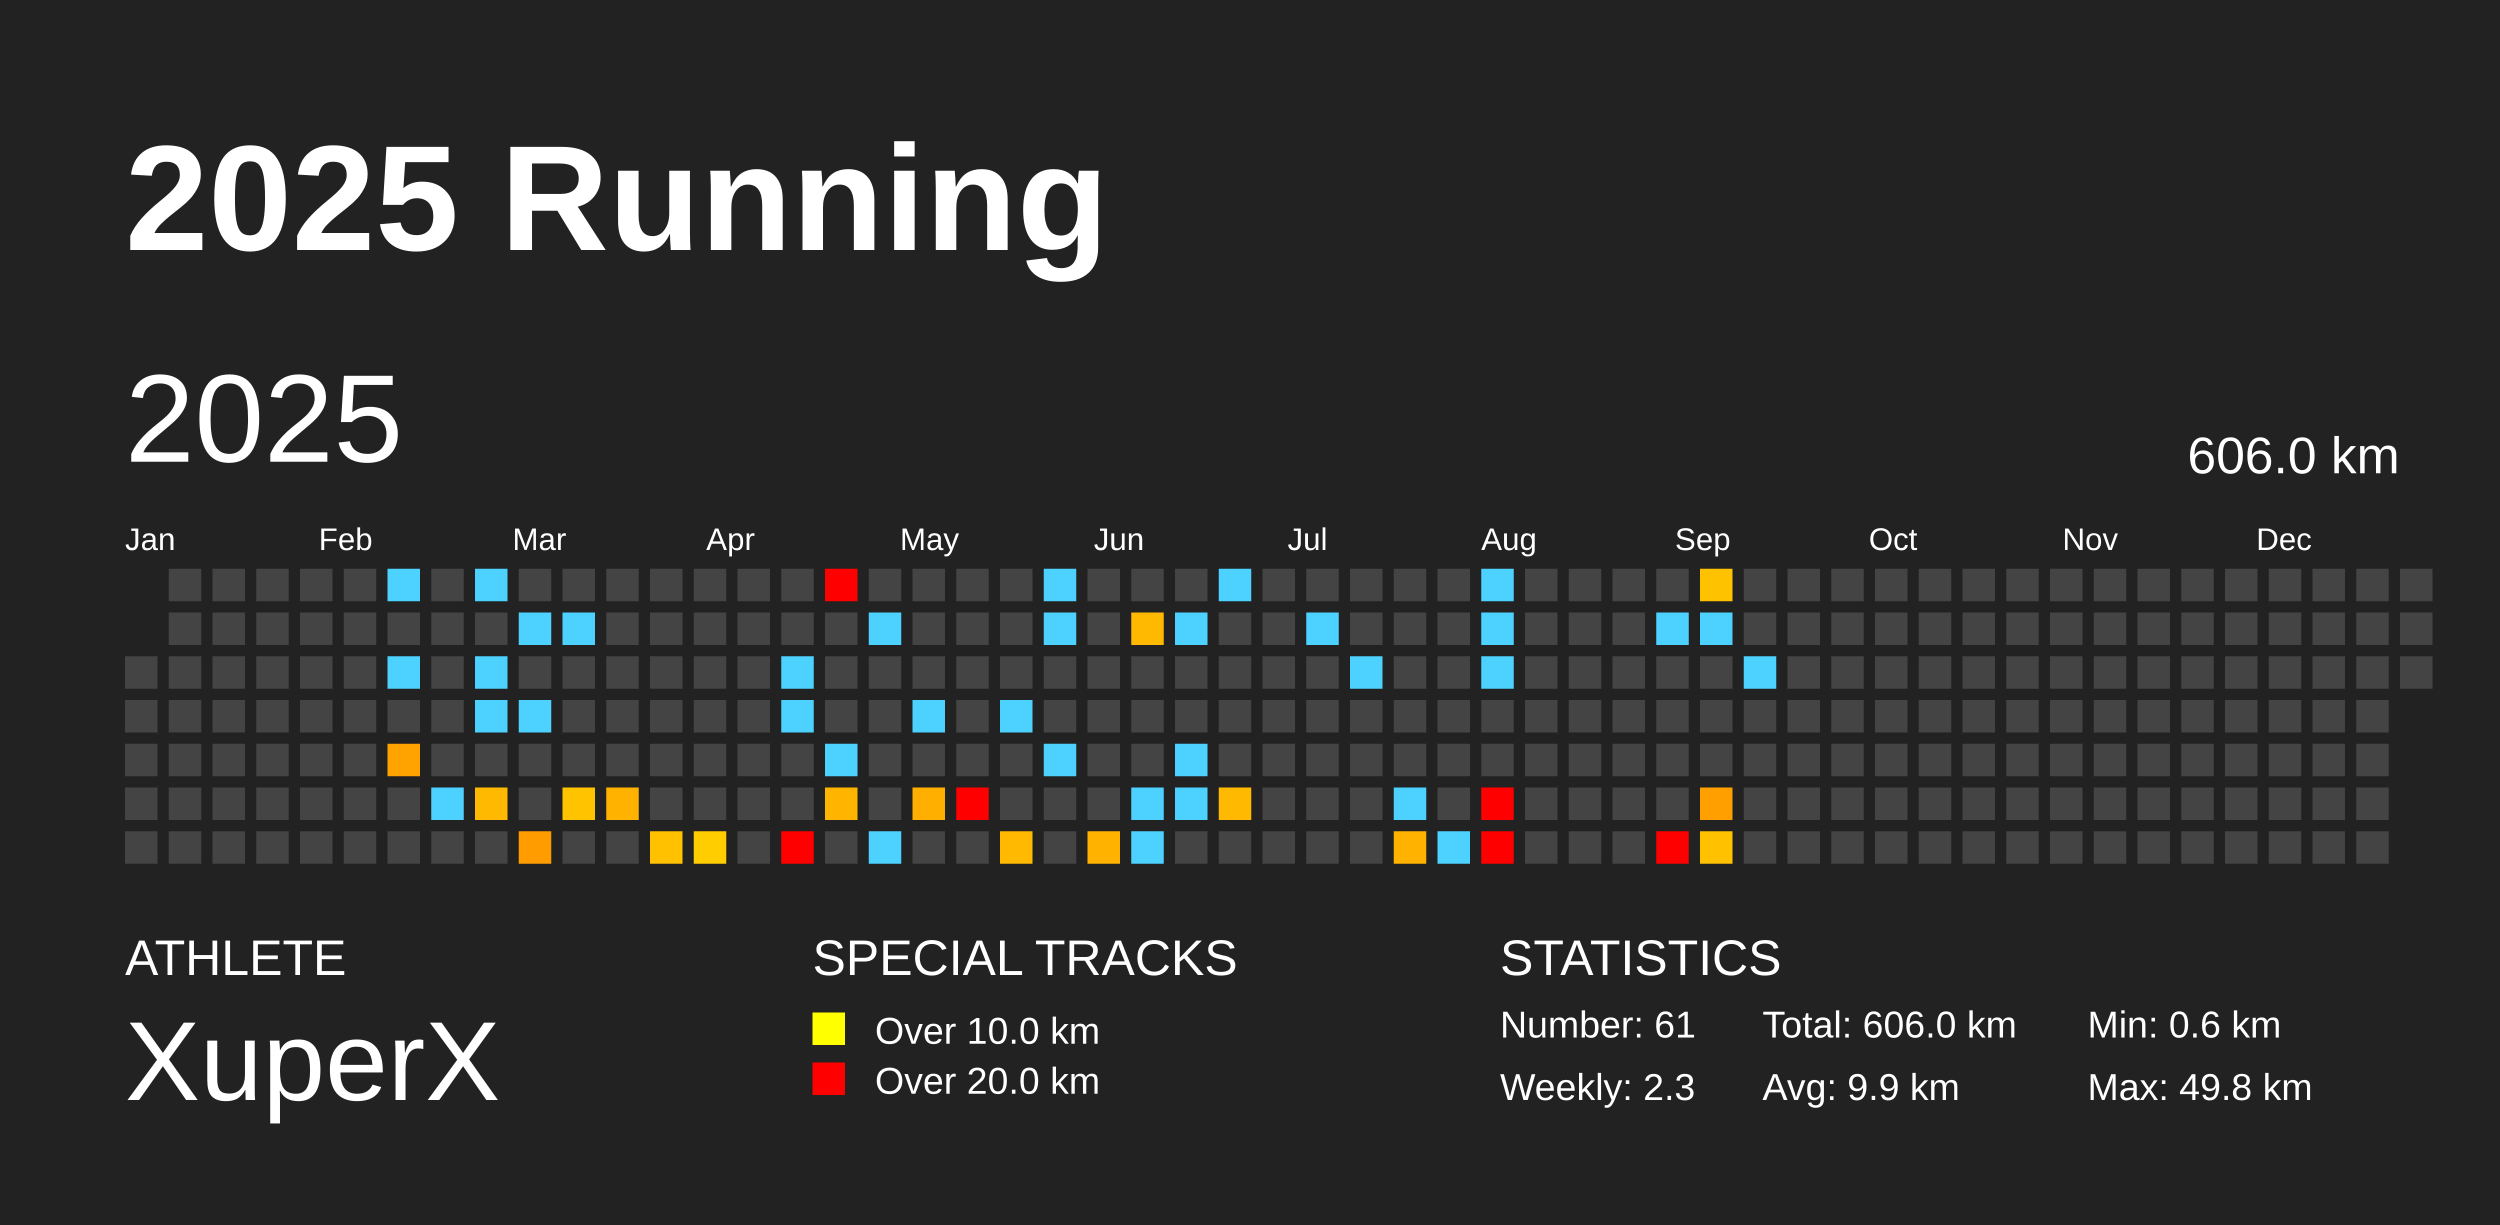
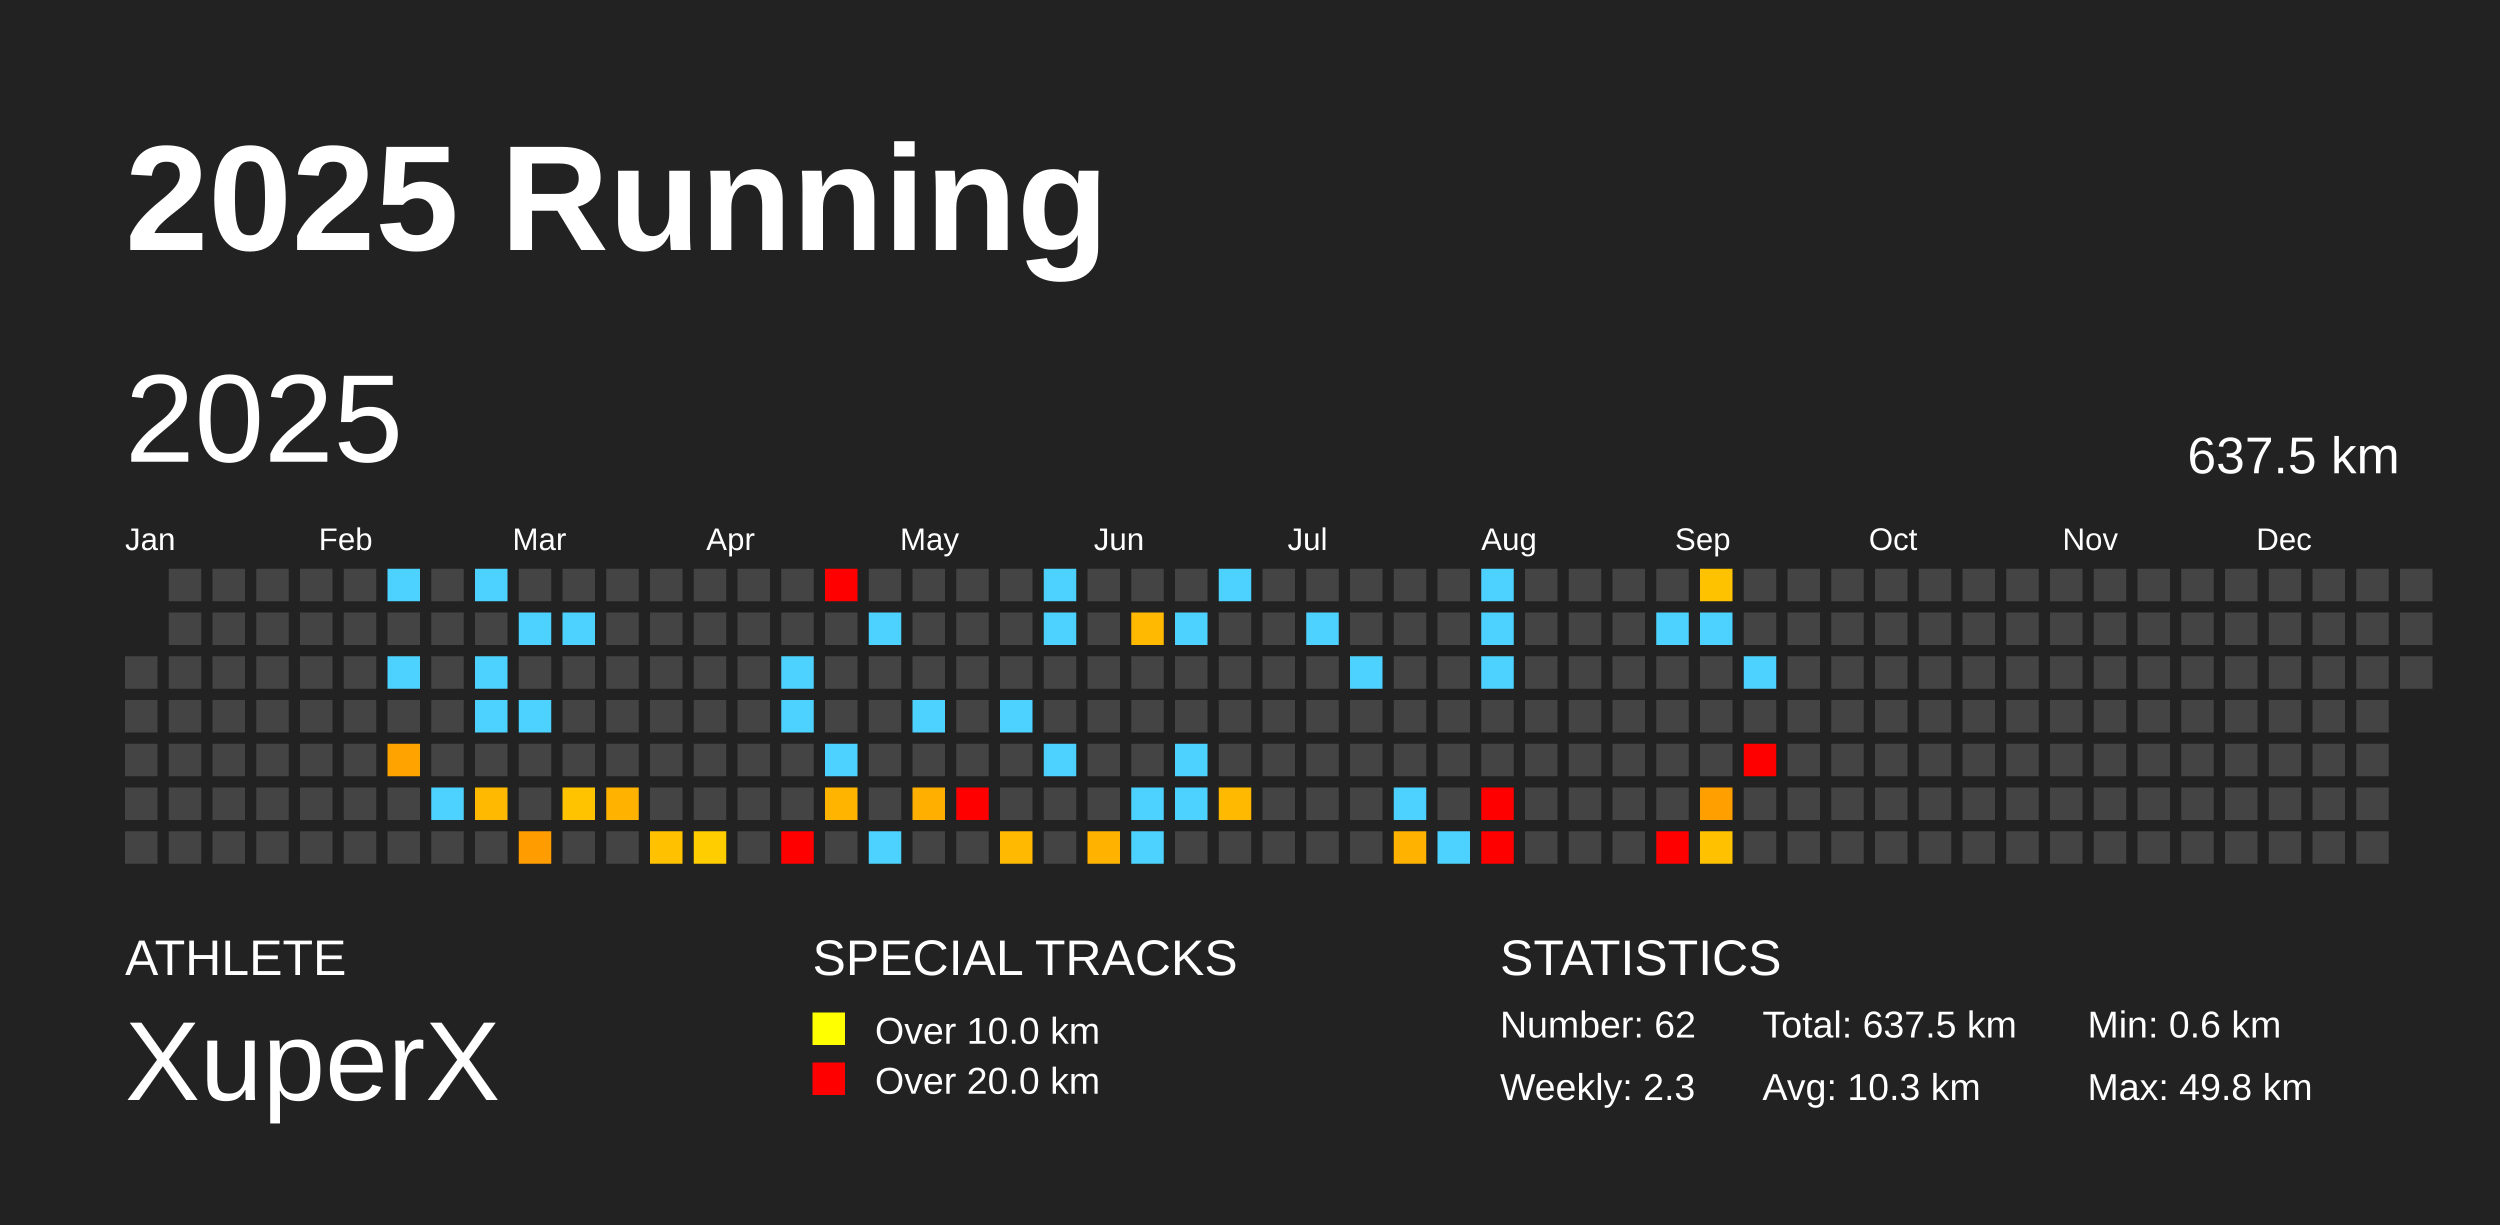
<svg xmlns="http://www.w3.org/2000/svg" baseProfile="full" height="98mm" version="1.1" viewBox="0,0,200,98" width="200mm">
  <defs />
  <rect fill="#222222" height="98" width="200" x="0" y="0" />
  <text fill="#FFFFFF" style="font-size:12px; font-family:Arial; font-weight:bold;" x="10" y="20">2025 Running</text>
  <text fill="#FFFFFF" style="font-size:4px; font-family:Arial" x="10" y="78">ATHLETE</text>
  <text fill="#FFFFFF" style="font-size:9px; font-family:Arial" x="10" y="88">XuperX</text>
  <text fill="#FFFFFF" style="font-size:4px; font-family:Arial" x="65" y="78">SPECIAL TRACKS</text>
  <rect fill="yellow" height="2.6" width="2.6" x="65" y="81" />
  <text fill="#FFFFFF" style="font-size:3px; font-family:Arial" x="70" y="83.5">Over 10.0 km</text>
  <rect fill="red" height="2.6" width="2.6" x="65" y="85" />
  <text fill="#FFFFFF" style="font-size:3px; font-family:Arial" x="70" y="87.5">Over 20.0 km</text>
  <text fill="#FFFFFF" style="font-size:4px; font-family:Arial" x="120" y="78">STATISTICS</text>
-   <text fill="#FFFFFF" style="font-size:3px; font-family:Arial" x="120" y="83">Number: 61</text>
+   <text fill="#FFFFFF" style="font-size:3px; font-family:Arial" x="120" y="83">Number: 62</text>
  <text fill="#FFFFFF" style="font-size:3px; font-family:Arial" x="120" y="88">Weekly: 2.3</text>
-   <text fill="#FFFFFF" style="font-size:3px; font-family:Arial" x="141" y="83">Total: 606.0 km</text>
-   <text fill="#FFFFFF" style="font-size:3px; font-family:Arial" x="141" y="88">Avg: 9.9 km</text>
+   <text fill="#FFFFFF" style="font-size:3px; font-family:Arial" x="141" y="83">Total: 637.5 km</text>
+   <text fill="#FFFFFF" style="font-size:3px; font-family:Arial" x="141" y="88">Avg: 10.3 km</text>
  <text fill="#FFFFFF" style="font-size:3px; font-family:Arial" x="167" y="83">Min: 0.6 km</text>
  <text fill="#FFFFFF" style="font-size:3px; font-family:Arial" x="167" y="88">Max: 49.8 km</text>
  <text dominant-baseline="hanging" fill="#FFFFFF" style="font-size:10.0px; font-family:Arial;" x="10" y="30">2025</text>
-   <text dominant-baseline="hanging" fill="#FFFFFF" style="font-size:4.125px; font-family:Arial;" x="175" y="35">606.0 km</text>
+   <text dominant-baseline="hanging" fill="#FFFFFF" style="font-size:4.125px; font-family:Arial;" x="175" y="35">637.5 km</text>
  <text fill="#FFFFFF" style="font-size:2.5px; font-family:Arial" x="10.0" y="44">Jan</text>
  <text fill="#FFFFFF" style="font-size:2.5px; font-family:Arial" x="25.5" y="44">Feb</text>
  <text fill="#FFFFFF" style="font-size:2.5px; font-family:Arial" x="41.0" y="44">Mar</text>
  <text fill="#FFFFFF" style="font-size:2.5px; font-family:Arial" x="56.5" y="44">Apr</text>
  <text fill="#FFFFFF" style="font-size:2.5px; font-family:Arial" x="72.0" y="44">May</text>
  <text fill="#FFFFFF" style="font-size:2.5px; font-family:Arial" x="87.5" y="44">Jun</text>
  <text fill="#FFFFFF" style="font-size:2.5px; font-family:Arial" x="103.0" y="44">Jul</text>
  <text fill="#FFFFFF" style="font-size:2.5px; font-family:Arial" x="118.5" y="44">Aug</text>
  <text fill="#FFFFFF" style="font-size:2.5px; font-family:Arial" x="134.0" y="44">Sep</text>
  <text fill="#FFFFFF" style="font-size:2.5px; font-family:Arial" x="149.5" y="44">Oct</text>
  <text fill="#FFFFFF" style="font-size:2.5px; font-family:Arial" x="165.0" y="44">Nov</text>
  <text fill="#FFFFFF" style="font-size:2.5px; font-family:Arial" x="180.5" y="44">Dec</text>
  <rect fill="#444444" height="2.6" width="2.6" x="10.0" y="52.5" />
  <rect fill="#444444" height="2.6" width="2.6" x="10.0" y="56.0" />
  <rect fill="#444444" height="2.6" width="2.6" x="10.0" y="59.5" />
  <rect fill="#444444" height="2.6" width="2.6" x="10.0" y="63.0" />
  <rect fill="#444444" height="2.6" width="2.6" x="10.0" y="66.5" />
  <rect fill="#444444" height="2.6" width="2.6" x="13.5" y="45.5" />
  <rect fill="#444444" height="2.6" width="2.6" x="13.5" y="49.0" />
  <rect fill="#444444" height="2.6" width="2.6" x="13.5" y="52.5" />
  <rect fill="#444444" height="2.6" width="2.6" x="13.5" y="56.0" />
  <rect fill="#444444" height="2.6" width="2.6" x="13.5" y="59.5" />
  <rect fill="#444444" height="2.6" width="2.6" x="13.5" y="63.0" />
  <rect fill="#444444" height="2.6" width="2.6" x="13.5" y="66.5" />
  <rect fill="#444444" height="2.6" width="2.6" x="17.0" y="45.5" />
  <rect fill="#444444" height="2.6" width="2.6" x="17.0" y="49.0" />
  <rect fill="#444444" height="2.6" width="2.6" x="17.0" y="52.5" />
  <rect fill="#444444" height="2.6" width="2.6" x="17.0" y="56.0" />
  <rect fill="#444444" height="2.6" width="2.6" x="17.0" y="59.5" />
  <rect fill="#444444" height="2.6" width="2.6" x="17.0" y="63.0" />
  <rect fill="#444444" height="2.6" width="2.6" x="17.0" y="66.5" />
  <rect fill="#444444" height="2.6" width="2.6" x="20.5" y="45.5" />
  <rect fill="#444444" height="2.6" width="2.6" x="20.5" y="49.0" />
  <rect fill="#444444" height="2.6" width="2.6" x="20.5" y="52.5" />
  <rect fill="#444444" height="2.6" width="2.6" x="20.5" y="56.0" />
  <rect fill="#444444" height="2.6" width="2.6" x="20.5" y="59.5" />
  <rect fill="#444444" height="2.6" width="2.6" x="20.5" y="63.0" />
  <rect fill="#444444" height="2.6" width="2.6" x="20.5" y="66.5" />
  <rect fill="#444444" height="2.6" width="2.6" x="24.0" y="45.5" />
  <rect fill="#444444" height="2.6" width="2.6" x="24.0" y="49.0" />
  <rect fill="#444444" height="2.6" width="2.6" x="24.0" y="52.5" />
  <rect fill="#444444" height="2.6" width="2.6" x="24.0" y="56.0" />
  <rect fill="#444444" height="2.6" width="2.6" x="24.0" y="59.5" />
  <rect fill="#444444" height="2.6" width="2.6" x="24.0" y="63.0" />
  <rect fill="#444444" height="2.6" width="2.6" x="24.0" y="66.5" />
  <rect fill="#444444" height="2.6" width="2.6" x="27.5" y="45.5" />
  <rect fill="#444444" height="2.6" width="2.6" x="27.5" y="49.0" />
  <rect fill="#444444" height="2.6" width="2.6" x="27.5" y="52.5" />
  <rect fill="#444444" height="2.6" width="2.6" x="27.5" y="56.0" />
  <rect fill="#444444" height="2.6" width="2.6" x="27.5" y="59.5" />
  <rect fill="#444444" height="2.6" width="2.6" x="27.5" y="63.0" />
  <rect fill="#444444" height="2.6" width="2.6" x="27.5" y="66.5" />
  <rect fill="#4dd2ff" height="2.6" width="2.6" x="31.0" y="45.5" />
  <rect fill="#444444" height="2.6" width="2.6" x="31.0" y="49.0" />
  <rect fill="#4dd2ff" height="2.6" width="2.6" x="31.0" y="52.5" />
  <rect fill="#444444" height="2.6" width="2.6" x="31.0" y="56.0" />
  <rect fill="#ffa300" height="2.6" width="2.6" x="31.0" y="59.5" />
  <rect fill="#444444" height="2.6" width="2.6" x="31.0" y="63.0" />
  <rect fill="#444444" height="2.6" width="2.6" x="31.0" y="66.5" />
  <rect fill="#444444" height="2.6" width="2.6" x="34.5" y="45.5" />
  <rect fill="#444444" height="2.6" width="2.6" x="34.5" y="49.0" />
  <rect fill="#444444" height="2.6" width="2.6" x="34.5" y="52.5" />
  <rect fill="#444444" height="2.6" width="2.6" x="34.5" y="56.0" />
  <rect fill="#444444" height="2.6" width="2.6" x="34.5" y="59.5" />
  <rect fill="#4dd2ff" height="2.6" width="2.6" x="34.5" y="63.0" />
  <rect fill="#444444" height="2.6" width="2.6" x="34.5" y="66.5" />
  <rect fill="#4dd2ff" height="2.6" width="2.6" x="38.0" y="45.5" />
  <rect fill="#444444" height="2.6" width="2.6" x="38.0" y="49.0" />
  <rect fill="#4dd2ff" height="2.6" width="2.6" x="38.0" y="52.5" />
  <rect fill="#4dd2ff" height="2.6" width="2.6" x="38.0" y="56.0" />
  <rect fill="#444444" height="2.6" width="2.6" x="38.0" y="59.5" />
  <rect fill="#ffb900" height="2.6" width="2.6" x="38.0" y="63.0" />
  <rect fill="#444444" height="2.6" width="2.6" x="38.0" y="66.5" />
  <rect fill="#444444" height="2.6" width="2.6" x="41.5" y="45.5" />
  <rect fill="#4dd2ff" height="2.6" width="2.6" x="41.5" y="49.0" />
  <rect fill="#444444" height="2.6" width="2.6" x="41.5" y="52.5" />
  <rect fill="#4dd2ff" height="2.6" width="2.6" x="41.5" y="56.0" />
  <rect fill="#444444" height="2.6" width="2.6" x="41.5" y="59.5" />
  <rect fill="#444444" height="2.6" width="2.6" x="41.5" y="63.0" />
  <rect fill="#ff9d00" height="2.6" width="2.6" x="41.5" y="66.5" />
  <rect fill="#444444" height="2.6" width="2.6" x="45.0" y="45.5" />
  <rect fill="#4dd2ff" height="2.6" width="2.6" x="45.0" y="49.0" />
  <rect fill="#444444" height="2.6" width="2.6" x="45.0" y="52.5" />
  <rect fill="#444444" height="2.6" width="2.6" x="45.0" y="56.0" />
  <rect fill="#444444" height="2.6" width="2.6" x="45.0" y="59.5" />
  <rect fill="#ffc300" height="2.6" width="2.6" x="45.0" y="63.0" />
  <rect fill="#444444" height="2.6" width="2.6" x="45.0" y="66.5" />
  <rect fill="#444444" height="2.6" width="2.6" x="48.5" y="45.5" />
  <rect fill="#444444" height="2.6" width="2.6" x="48.5" y="49.0" />
  <rect fill="#444444" height="2.6" width="2.6" x="48.5" y="52.5" />
  <rect fill="#444444" height="2.6" width="2.6" x="48.5" y="56.0" />
  <rect fill="#444444" height="2.6" width="2.6" x="48.5" y="59.5" />
  <rect fill="#ffb200" height="2.6" width="2.6" x="48.5" y="63.0" />
  <rect fill="#444444" height="2.6" width="2.6" x="48.5" y="66.5" />
  <rect fill="#444444" height="2.6" width="2.6" x="52.0" y="45.5" />
  <rect fill="#444444" height="2.6" width="2.6" x="52.0" y="49.0" />
  <rect fill="#444444" height="2.6" width="2.6" x="52.0" y="52.5" />
  <rect fill="#444444" height="2.6" width="2.6" x="52.0" y="56.0" />
  <rect fill="#444444" height="2.6" width="2.6" x="52.0" y="59.5" />
  <rect fill="#444444" height="2.6" width="2.6" x="52.0" y="63.0" />
  <rect fill="#ffc100" height="2.6" width="2.6" x="52.0" y="66.5" />
  <rect fill="#444444" height="2.6" width="2.6" x="55.5" y="45.5" />
  <rect fill="#444444" height="2.6" width="2.6" x="55.5" y="49.0" />
  <rect fill="#444444" height="2.6" width="2.6" x="55.5" y="52.5" />
  <rect fill="#444444" height="2.6" width="2.6" x="55.5" y="56.0" />
  <rect fill="#444444" height="2.6" width="2.6" x="55.5" y="59.5" />
  <rect fill="#444444" height="2.6" width="2.6" x="55.5" y="63.0" />
  <rect fill="#ffcd00" height="2.6" width="2.6" x="55.5" y="66.5" />
  <rect fill="#444444" height="2.6" width="2.6" x="59.0" y="45.5" />
  <rect fill="#444444" height="2.6" width="2.6" x="59.0" y="49.0" />
  <rect fill="#444444" height="2.6" width="2.6" x="59.0" y="52.5" />
  <rect fill="#444444" height="2.6" width="2.6" x="59.0" y="56.0" />
  <rect fill="#444444" height="2.6" width="2.6" x="59.0" y="59.5" />
  <rect fill="#444444" height="2.6" width="2.6" x="59.0" y="63.0" />
  <rect fill="#444444" height="2.6" width="2.6" x="59.0" y="66.5" />
  <rect fill="#444444" height="2.6" width="2.6" x="62.5" y="45.5" />
  <rect fill="#444444" height="2.6" width="2.6" x="62.5" y="49.0" />
  <rect fill="#4dd2ff" height="2.6" width="2.6" x="62.5" y="52.5" />
  <rect fill="#4dd2ff" height="2.6" width="2.6" x="62.5" y="56.0" />
  <rect fill="#444444" height="2.6" width="2.6" x="62.5" y="59.5" />
  <rect fill="#444444" height="2.6" width="2.6" x="62.5" y="63.0" />
  <rect fill="red" height="2.6" width="2.6" x="62.5" y="66.5" />
  <rect fill="red" height="2.6" width="2.6" x="66.0" y="45.5" />
  <rect fill="#444444" height="2.6" width="2.6" x="66.0" y="49.0" />
  <rect fill="#444444" height="2.6" width="2.6" x="66.0" y="52.5" />
  <rect fill="#444444" height="2.6" width="2.6" x="66.0" y="56.0" />
  <rect fill="#4dd2ff" height="2.6" width="2.6" x="66.0" y="59.5" />
  <rect fill="#ffb500" height="2.6" width="2.6" x="66.0" y="63.0" />
  <rect fill="#444444" height="2.6" width="2.6" x="66.0" y="66.5" />
  <rect fill="#444444" height="2.6" width="2.6" x="69.5" y="45.5" />
  <rect fill="#4dd2ff" height="2.6" width="2.6" x="69.5" y="49.0" />
  <rect fill="#444444" height="2.6" width="2.6" x="69.5" y="52.5" />
  <rect fill="#444444" height="2.6" width="2.6" x="69.5" y="56.0" />
  <rect fill="#444444" height="2.6" width="2.6" x="69.5" y="59.5" />
  <rect fill="#444444" height="2.6" width="2.6" x="69.5" y="63.0" />
  <rect fill="#4dd2ff" height="2.6" width="2.6" x="69.5" y="66.5" />
  <rect fill="#444444" height="2.6" width="2.6" x="73.0" y="45.5" />
  <rect fill="#444444" height="2.6" width="2.6" x="73.0" y="49.0" />
  <rect fill="#444444" height="2.6" width="2.6" x="73.0" y="52.5" />
  <rect fill="#4dd2ff" height="2.6" width="2.6" x="73.0" y="56.0" />
  <rect fill="#444444" height="2.6" width="2.6" x="73.0" y="59.5" />
  <rect fill="#ffaf00" height="2.6" width="2.6" x="73.0" y="63.0" />
  <rect fill="#444444" height="2.6" width="2.6" x="73.0" y="66.5" />
  <rect fill="#444444" height="2.6" width="2.6" x="76.5" y="45.5" />
  <rect fill="#444444" height="2.6" width="2.6" x="76.5" y="49.0" />
  <rect fill="#444444" height="2.6" width="2.6" x="76.5" y="52.5" />
  <rect fill="#444444" height="2.6" width="2.6" x="76.5" y="56.0" />
  <rect fill="#444444" height="2.6" width="2.6" x="76.5" y="59.5" />
  <rect fill="red" height="2.6" width="2.6" x="76.5" y="63.0" />
  <rect fill="#444444" height="2.6" width="2.6" x="76.5" y="66.5" />
  <rect fill="#444444" height="2.6" width="2.6" x="80.0" y="45.5" />
  <rect fill="#444444" height="2.6" width="2.6" x="80.0" y="49.0" />
  <rect fill="#444444" height="2.6" width="2.6" x="80.0" y="52.5" />
  <rect fill="#4dd2ff" height="2.6" width="2.6" x="80.0" y="56.0" />
  <rect fill="#444444" height="2.6" width="2.6" x="80.0" y="59.5" />
  <rect fill="#444444" height="2.6" width="2.6" x="80.0" y="63.0" />
  <rect fill="#ffb900" height="2.6" width="2.6" x="80.0" y="66.5" />
  <rect fill="#4dd2ff" height="2.6" width="2.6" x="83.5" y="45.5" />
  <rect fill="#4dd2ff" height="2.6" width="2.6" x="83.5" y="49.0" />
  <rect fill="#444444" height="2.6" width="2.6" x="83.5" y="52.5" />
  <rect fill="#444444" height="2.6" width="2.6" x="83.5" y="56.0" />
  <rect fill="#4dd2ff" height="2.6" width="2.6" x="83.5" y="59.5" />
  <rect fill="#444444" height="2.6" width="2.6" x="83.5" y="63.0" />
  <rect fill="#444444" height="2.6" width="2.6" x="83.5" y="66.5" />
  <rect fill="#444444" height="2.6" width="2.6" x="87.0" y="45.5" />
  <rect fill="#444444" height="2.6" width="2.6" x="87.0" y="49.0" />
  <rect fill="#444444" height="2.6" width="2.6" x="87.0" y="52.5" />
  <rect fill="#444444" height="2.6" width="2.6" x="87.0" y="56.0" />
  <rect fill="#444444" height="2.6" width="2.6" x="87.0" y="59.5" />
  <rect fill="#444444" height="2.6" width="2.6" x="87.0" y="63.0" />
  <rect fill="#ffb300" height="2.6" width="2.6" x="87.0" y="66.5" />
  <rect fill="#444444" height="2.6" width="2.6" x="90.5" y="45.5" />
  <rect fill="#ffb900" height="2.6" width="2.6" x="90.5" y="49.0" />
  <rect fill="#444444" height="2.6" width="2.6" x="90.5" y="52.5" />
  <rect fill="#444444" height="2.6" width="2.6" x="90.5" y="56.0" />
  <rect fill="#444444" height="2.6" width="2.6" x="90.5" y="59.5" />
  <rect fill="#4dd2ff" height="2.6" width="2.6" x="90.5" y="63.0" />
  <rect fill="#4dd2ff" height="2.6" width="2.6" x="90.5" y="66.5" />
  <rect fill="#444444" height="2.6" width="2.6" x="94.0" y="45.5" />
  <rect fill="#4dd2ff" height="2.6" width="2.6" x="94.0" y="49.0" />
  <rect fill="#444444" height="2.6" width="2.6" x="94.0" y="52.5" />
  <rect fill="#444444" height="2.6" width="2.6" x="94.0" y="56.0" />
  <rect fill="#4dd2ff" height="2.6" width="2.6" x="94.0" y="59.5" />
  <rect fill="#4dd2ff" height="2.6" width="2.6" x="94.0" y="63.0" />
  <rect fill="#444444" height="2.6" width="2.6" x="94.0" y="66.5" />
  <rect fill="#4dd2ff" height="2.6" width="2.6" x="97.5" y="45.5" />
  <rect fill="#444444" height="2.6" width="2.6" x="97.5" y="49.0" />
  <rect fill="#444444" height="2.6" width="2.6" x="97.5" y="52.5" />
  <rect fill="#444444" height="2.6" width="2.6" x="97.5" y="56.0" />
  <rect fill="#444444" height="2.6" width="2.6" x="97.5" y="59.5" />
  <rect fill="#ffb900" height="2.6" width="2.6" x="97.5" y="63.0" />
  <rect fill="#444444" height="2.6" width="2.6" x="97.5" y="66.5" />
  <rect fill="#444444" height="2.6" width="2.6" x="101.0" y="45.5" />
  <rect fill="#444444" height="2.6" width="2.6" x="101.0" y="49.0" />
  <rect fill="#444444" height="2.6" width="2.6" x="101.0" y="52.5" />
  <rect fill="#444444" height="2.6" width="2.6" x="101.0" y="56.0" />
  <rect fill="#444444" height="2.6" width="2.6" x="101.0" y="59.5" />
  <rect fill="#444444" height="2.6" width="2.6" x="101.0" y="63.0" />
  <rect fill="#444444" height="2.6" width="2.6" x="101.0" y="66.5" />
  <rect fill="#444444" height="2.6" width="2.6" x="104.5" y="45.5" />
  <rect fill="#4dd2ff" height="2.6" width="2.6" x="104.5" y="49.0" />
  <rect fill="#444444" height="2.6" width="2.6" x="104.5" y="52.5" />
  <rect fill="#444444" height="2.6" width="2.6" x="104.5" y="56.0" />
  <rect fill="#444444" height="2.6" width="2.6" x="104.5" y="59.5" />
  <rect fill="#444444" height="2.6" width="2.6" x="104.5" y="63.0" />
  <rect fill="#444444" height="2.6" width="2.6" x="104.5" y="66.5" />
  <rect fill="#444444" height="2.6" width="2.6" x="108.0" y="45.5" />
  <rect fill="#444444" height="2.6" width="2.6" x="108.0" y="49.0" />
  <rect fill="#4dd2ff" height="2.6" width="2.6" x="108.0" y="52.5" />
  <rect fill="#444444" height="2.6" width="2.6" x="108.0" y="56.0" />
  <rect fill="#444444" height="2.6" width="2.6" x="108.0" y="59.5" />
  <rect fill="#444444" height="2.6" width="2.6" x="108.0" y="63.0" />
  <rect fill="#444444" height="2.6" width="2.6" x="108.0" y="66.5" />
  <rect fill="#444444" height="2.6" width="2.6" x="111.5" y="45.5" />
  <rect fill="#444444" height="2.6" width="2.6" x="111.5" y="49.0" />
  <rect fill="#444444" height="2.6" width="2.6" x="111.5" y="52.5" />
  <rect fill="#444444" height="2.6" width="2.6" x="111.5" y="56.0" />
  <rect fill="#444444" height="2.6" width="2.6" x="111.5" y="59.5" />
  <rect fill="#4dd2ff" height="2.6" width="2.6" x="111.5" y="63.0" />
  <rect fill="#ffb200" height="2.6" width="2.6" x="111.5" y="66.5" />
  <rect fill="#444444" height="2.6" width="2.6" x="115.0" y="45.5" />
  <rect fill="#444444" height="2.6" width="2.6" x="115.0" y="49.0" />
  <rect fill="#444444" height="2.6" width="2.6" x="115.0" y="52.5" />
  <rect fill="#444444" height="2.6" width="2.6" x="115.0" y="56.0" />
  <rect fill="#444444" height="2.6" width="2.6" x="115.0" y="59.5" />
  <rect fill="#444444" height="2.6" width="2.6" x="115.0" y="63.0" />
  <rect fill="#4dd2ff" height="2.6" width="2.6" x="115.0" y="66.5" />
  <rect fill="#4dd2ff" height="2.6" width="2.6" x="118.5" y="45.5" />
  <rect fill="#4dd2ff" height="2.6" width="2.6" x="118.5" y="49.0" />
  <rect fill="#4dd2ff" height="2.6" width="2.6" x="118.5" y="52.5" />
  <rect fill="#444444" height="2.6" width="2.6" x="118.5" y="56.0" />
  <rect fill="#444444" height="2.6" width="2.6" x="118.5" y="59.5" />
  <rect fill="red" height="2.6" width="2.6" x="118.5" y="63.0" />
  <rect fill="red" height="2.6" width="2.6" x="118.5" y="66.5" />
  <rect fill="#444444" height="2.6" width="2.6" x="122.0" y="45.5" />
  <rect fill="#444444" height="2.6" width="2.6" x="122.0" y="49.0" />
  <rect fill="#444444" height="2.6" width="2.6" x="122.0" y="52.5" />
  <rect fill="#444444" height="2.6" width="2.6" x="122.0" y="56.0" />
  <rect fill="#444444" height="2.6" width="2.6" x="122.0" y="59.5" />
  <rect fill="#444444" height="2.6" width="2.6" x="122.0" y="63.0" />
  <rect fill="#444444" height="2.6" width="2.6" x="122.0" y="66.5" />
  <rect fill="#444444" height="2.6" width="2.6" x="125.5" y="45.5" />
  <rect fill="#444444" height="2.6" width="2.6" x="125.5" y="49.0" />
  <rect fill="#444444" height="2.6" width="2.6" x="125.5" y="52.5" />
  <rect fill="#444444" height="2.6" width="2.6" x="125.5" y="56.0" />
  <rect fill="#444444" height="2.6" width="2.6" x="125.5" y="59.5" />
  <rect fill="#444444" height="2.6" width="2.6" x="125.5" y="63.0" />
  <rect fill="#444444" height="2.6" width="2.6" x="125.5" y="66.5" />
  <rect fill="#444444" height="2.6" width="2.6" x="129.0" y="45.5" />
  <rect fill="#444444" height="2.6" width="2.6" x="129.0" y="49.0" />
  <rect fill="#444444" height="2.6" width="2.6" x="129.0" y="52.5" />
  <rect fill="#444444" height="2.6" width="2.6" x="129.0" y="56.0" />
  <rect fill="#444444" height="2.6" width="2.6" x="129.0" y="59.5" />
  <rect fill="#444444" height="2.6" width="2.6" x="129.0" y="63.0" />
  <rect fill="#444444" height="2.6" width="2.6" x="129.0" y="66.5" />
  <rect fill="#444444" height="2.6" width="2.6" x="132.5" y="45.5" />
  <rect fill="#4dd2ff" height="2.6" width="2.6" x="132.5" y="49.0" />
  <rect fill="#444444" height="2.6" width="2.6" x="132.5" y="52.5" />
  <rect fill="#444444" height="2.6" width="2.6" x="132.5" y="56.0" />
  <rect fill="#444444" height="2.6" width="2.6" x="132.5" y="59.5" />
  <rect fill="#444444" height="2.6" width="2.6" x="132.5" y="63.0" />
  <rect fill="red" height="2.6" width="2.6" x="132.5" y="66.5" />
  <rect fill="#ffc200" height="2.6" width="2.6" x="136.0" y="45.5" />
  <rect fill="#4dd2ff" height="2.6" width="2.6" x="136.0" y="49.0" />
  <rect fill="#444444" height="2.6" width="2.6" x="136.0" y="52.5" />
  <rect fill="#444444" height="2.6" width="2.6" x="136.0" y="56.0" />
  <rect fill="#444444" height="2.6" width="2.6" x="136.0" y="59.5" />
  <rect fill="#ffa000" height="2.6" width="2.6" x="136.0" y="63.0" />
  <rect fill="#ffc100" height="2.6" width="2.6" x="136.0" y="66.5" />
  <rect fill="#444444" height="2.6" width="2.6" x="139.5" y="45.5" />
  <rect fill="#444444" height="2.6" width="2.6" x="139.5" y="49.0" />
  <rect fill="#4dd2ff" height="2.6" width="2.6" x="139.5" y="52.5" />
  <rect fill="#444444" height="2.6" width="2.6" x="139.5" y="56.0" />
-   <rect fill="#444444" height="2.6" width="2.6" x="139.5" y="59.5" />
+   <rect fill="red" height="2.6" width="2.6" x="139.5" y="59.5" />
  <rect fill="#444444" height="2.6" width="2.6" x="139.5" y="63.0" />
  <rect fill="#444444" height="2.6" width="2.6" x="139.5" y="66.5" />
  <rect fill="#444444" height="2.6" width="2.6" x="143.0" y="45.5" />
  <rect fill="#444444" height="2.6" width="2.6" x="143.0" y="49.0" />
  <rect fill="#444444" height="2.6" width="2.6" x="143.0" y="52.5" />
  <rect fill="#444444" height="2.6" width="2.6" x="143.0" y="56.0" />
  <rect fill="#444444" height="2.6" width="2.6" x="143.0" y="59.5" />
  <rect fill="#444444" height="2.6" width="2.6" x="143.0" y="63.0" />
  <rect fill="#444444" height="2.6" width="2.6" x="143.0" y="66.5" />
  <rect fill="#444444" height="2.6" width="2.6" x="146.5" y="45.5" />
  <rect fill="#444444" height="2.6" width="2.6" x="146.5" y="49.0" />
  <rect fill="#444444" height="2.6" width="2.6" x="146.5" y="52.5" />
  <rect fill="#444444" height="2.6" width="2.6" x="146.5" y="56.0" />
  <rect fill="#444444" height="2.6" width="2.6" x="146.5" y="59.5" />
  <rect fill="#444444" height="2.6" width="2.6" x="146.5" y="63.0" />
  <rect fill="#444444" height="2.6" width="2.6" x="146.5" y="66.5" />
  <rect fill="#444444" height="2.6" width="2.6" x="150.0" y="45.5" />
  <rect fill="#444444" height="2.6" width="2.6" x="150.0" y="49.0" />
  <rect fill="#444444" height="2.6" width="2.6" x="150.0" y="52.5" />
  <rect fill="#444444" height="2.6" width="2.6" x="150.0" y="56.0" />
  <rect fill="#444444" height="2.6" width="2.6" x="150.0" y="59.5" />
  <rect fill="#444444" height="2.6" width="2.6" x="150.0" y="63.0" />
  <rect fill="#444444" height="2.6" width="2.6" x="150.0" y="66.5" />
  <rect fill="#444444" height="2.6" width="2.6" x="153.5" y="45.5" />
  <rect fill="#444444" height="2.6" width="2.6" x="153.5" y="49.0" />
  <rect fill="#444444" height="2.6" width="2.6" x="153.5" y="52.5" />
  <rect fill="#444444" height="2.6" width="2.6" x="153.5" y="56.0" />
  <rect fill="#444444" height="2.6" width="2.6" x="153.5" y="59.5" />
  <rect fill="#444444" height="2.6" width="2.6" x="153.5" y="63.0" />
  <rect fill="#444444" height="2.6" width="2.6" x="153.5" y="66.5" />
  <rect fill="#444444" height="2.6" width="2.6" x="157.0" y="45.5" />
  <rect fill="#444444" height="2.6" width="2.6" x="157.0" y="49.0" />
  <rect fill="#444444" height="2.6" width="2.6" x="157.0" y="52.5" />
  <rect fill="#444444" height="2.6" width="2.6" x="157.0" y="56.0" />
  <rect fill="#444444" height="2.6" width="2.6" x="157.0" y="59.5" />
  <rect fill="#444444" height="2.6" width="2.6" x="157.0" y="63.0" />
  <rect fill="#444444" height="2.6" width="2.6" x="157.0" y="66.5" />
  <rect fill="#444444" height="2.6" width="2.6" x="160.5" y="45.5" />
  <rect fill="#444444" height="2.6" width="2.6" x="160.5" y="49.0" />
  <rect fill="#444444" height="2.6" width="2.6" x="160.5" y="52.5" />
  <rect fill="#444444" height="2.6" width="2.6" x="160.5" y="56.0" />
  <rect fill="#444444" height="2.6" width="2.6" x="160.5" y="59.5" />
  <rect fill="#444444" height="2.6" width="2.6" x="160.5" y="63.0" />
  <rect fill="#444444" height="2.6" width="2.6" x="160.5" y="66.5" />
  <rect fill="#444444" height="2.6" width="2.6" x="164.0" y="45.5" />
  <rect fill="#444444" height="2.6" width="2.6" x="164.0" y="49.0" />
  <rect fill="#444444" height="2.6" width="2.6" x="164.0" y="52.5" />
  <rect fill="#444444" height="2.6" width="2.6" x="164.0" y="56.0" />
  <rect fill="#444444" height="2.6" width="2.6" x="164.0" y="59.5" />
  <rect fill="#444444" height="2.6" width="2.6" x="164.0" y="63.0" />
  <rect fill="#444444" height="2.6" width="2.6" x="164.0" y="66.5" />
  <rect fill="#444444" height="2.6" width="2.6" x="167.5" y="45.5" />
  <rect fill="#444444" height="2.6" width="2.6" x="167.5" y="49.0" />
  <rect fill="#444444" height="2.6" width="2.6" x="167.5" y="52.5" />
  <rect fill="#444444" height="2.6" width="2.6" x="167.5" y="56.0" />
  <rect fill="#444444" height="2.6" width="2.6" x="167.5" y="59.5" />
  <rect fill="#444444" height="2.6" width="2.6" x="167.5" y="63.0" />
  <rect fill="#444444" height="2.6" width="2.6" x="167.5" y="66.5" />
  <rect fill="#444444" height="2.6" width="2.6" x="171.0" y="45.5" />
  <rect fill="#444444" height="2.6" width="2.6" x="171.0" y="49.0" />
  <rect fill="#444444" height="2.6" width="2.6" x="171.0" y="52.5" />
  <rect fill="#444444" height="2.6" width="2.6" x="171.0" y="56.0" />
  <rect fill="#444444" height="2.6" width="2.6" x="171.0" y="59.5" />
  <rect fill="#444444" height="2.6" width="2.6" x="171.0" y="63.0" />
  <rect fill="#444444" height="2.6" width="2.6" x="171.0" y="66.5" />
  <rect fill="#444444" height="2.6" width="2.6" x="174.5" y="45.5" />
  <rect fill="#444444" height="2.6" width="2.6" x="174.5" y="49.0" />
  <rect fill="#444444" height="2.6" width="2.6" x="174.5" y="52.5" />
  <rect fill="#444444" height="2.6" width="2.6" x="174.5" y="56.0" />
  <rect fill="#444444" height="2.6" width="2.6" x="174.5" y="59.5" />
  <rect fill="#444444" height="2.6" width="2.6" x="174.5" y="63.0" />
  <rect fill="#444444" height="2.6" width="2.6" x="174.5" y="66.5" />
  <rect fill="#444444" height="2.6" width="2.6" x="178.0" y="45.5" />
  <rect fill="#444444" height="2.6" width="2.6" x="178.0" y="49.0" />
  <rect fill="#444444" height="2.6" width="2.6" x="178.0" y="52.5" />
  <rect fill="#444444" height="2.6" width="2.6" x="178.0" y="56.0" />
  <rect fill="#444444" height="2.6" width="2.6" x="178.0" y="59.5" />
  <rect fill="#444444" height="2.6" width="2.6" x="178.0" y="63.0" />
  <rect fill="#444444" height="2.6" width="2.6" x="178.0" y="66.5" />
  <rect fill="#444444" height="2.6" width="2.6" x="181.5" y="45.5" />
  <rect fill="#444444" height="2.6" width="2.6" x="181.5" y="49.0" />
  <rect fill="#444444" height="2.6" width="2.6" x="181.5" y="52.5" />
  <rect fill="#444444" height="2.6" width="2.6" x="181.5" y="56.0" />
  <rect fill="#444444" height="2.6" width="2.6" x="181.5" y="59.5" />
  <rect fill="#444444" height="2.6" width="2.6" x="181.5" y="63.0" />
  <rect fill="#444444" height="2.6" width="2.6" x="181.5" y="66.5" />
  <rect fill="#444444" height="2.6" width="2.6" x="185.0" y="45.5" />
  <rect fill="#444444" height="2.6" width="2.6" x="185.0" y="49.0" />
  <rect fill="#444444" height="2.6" width="2.6" x="185.0" y="52.5" />
  <rect fill="#444444" height="2.6" width="2.6" x="185.0" y="56.0" />
  <rect fill="#444444" height="2.6" width="2.6" x="185.0" y="59.5" />
  <rect fill="#444444" height="2.6" width="2.6" x="185.0" y="63.0" />
  <rect fill="#444444" height="2.6" width="2.6" x="185.0" y="66.5" />
  <rect fill="#444444" height="2.6" width="2.6" x="188.5" y="45.5" />
  <rect fill="#444444" height="2.6" width="2.6" x="188.5" y="49.0" />
  <rect fill="#444444" height="2.6" width="2.6" x="188.5" y="52.5" />
  <rect fill="#444444" height="2.6" width="2.6" x="188.5" y="56.0" />
  <rect fill="#444444" height="2.6" width="2.6" x="188.5" y="59.5" />
  <rect fill="#444444" height="2.6" width="2.6" x="188.5" y="63.0" />
  <rect fill="#444444" height="2.6" width="2.6" x="188.5" y="66.5" />
  <rect fill="#444444" height="2.6" width="2.6" x="192.0" y="45.5" />
  <rect fill="#444444" height="2.6" width="2.6" x="192.0" y="49.0" />
  <rect fill="#444444" height="2.6" width="2.6" x="192.0" y="52.5" />
</svg>
